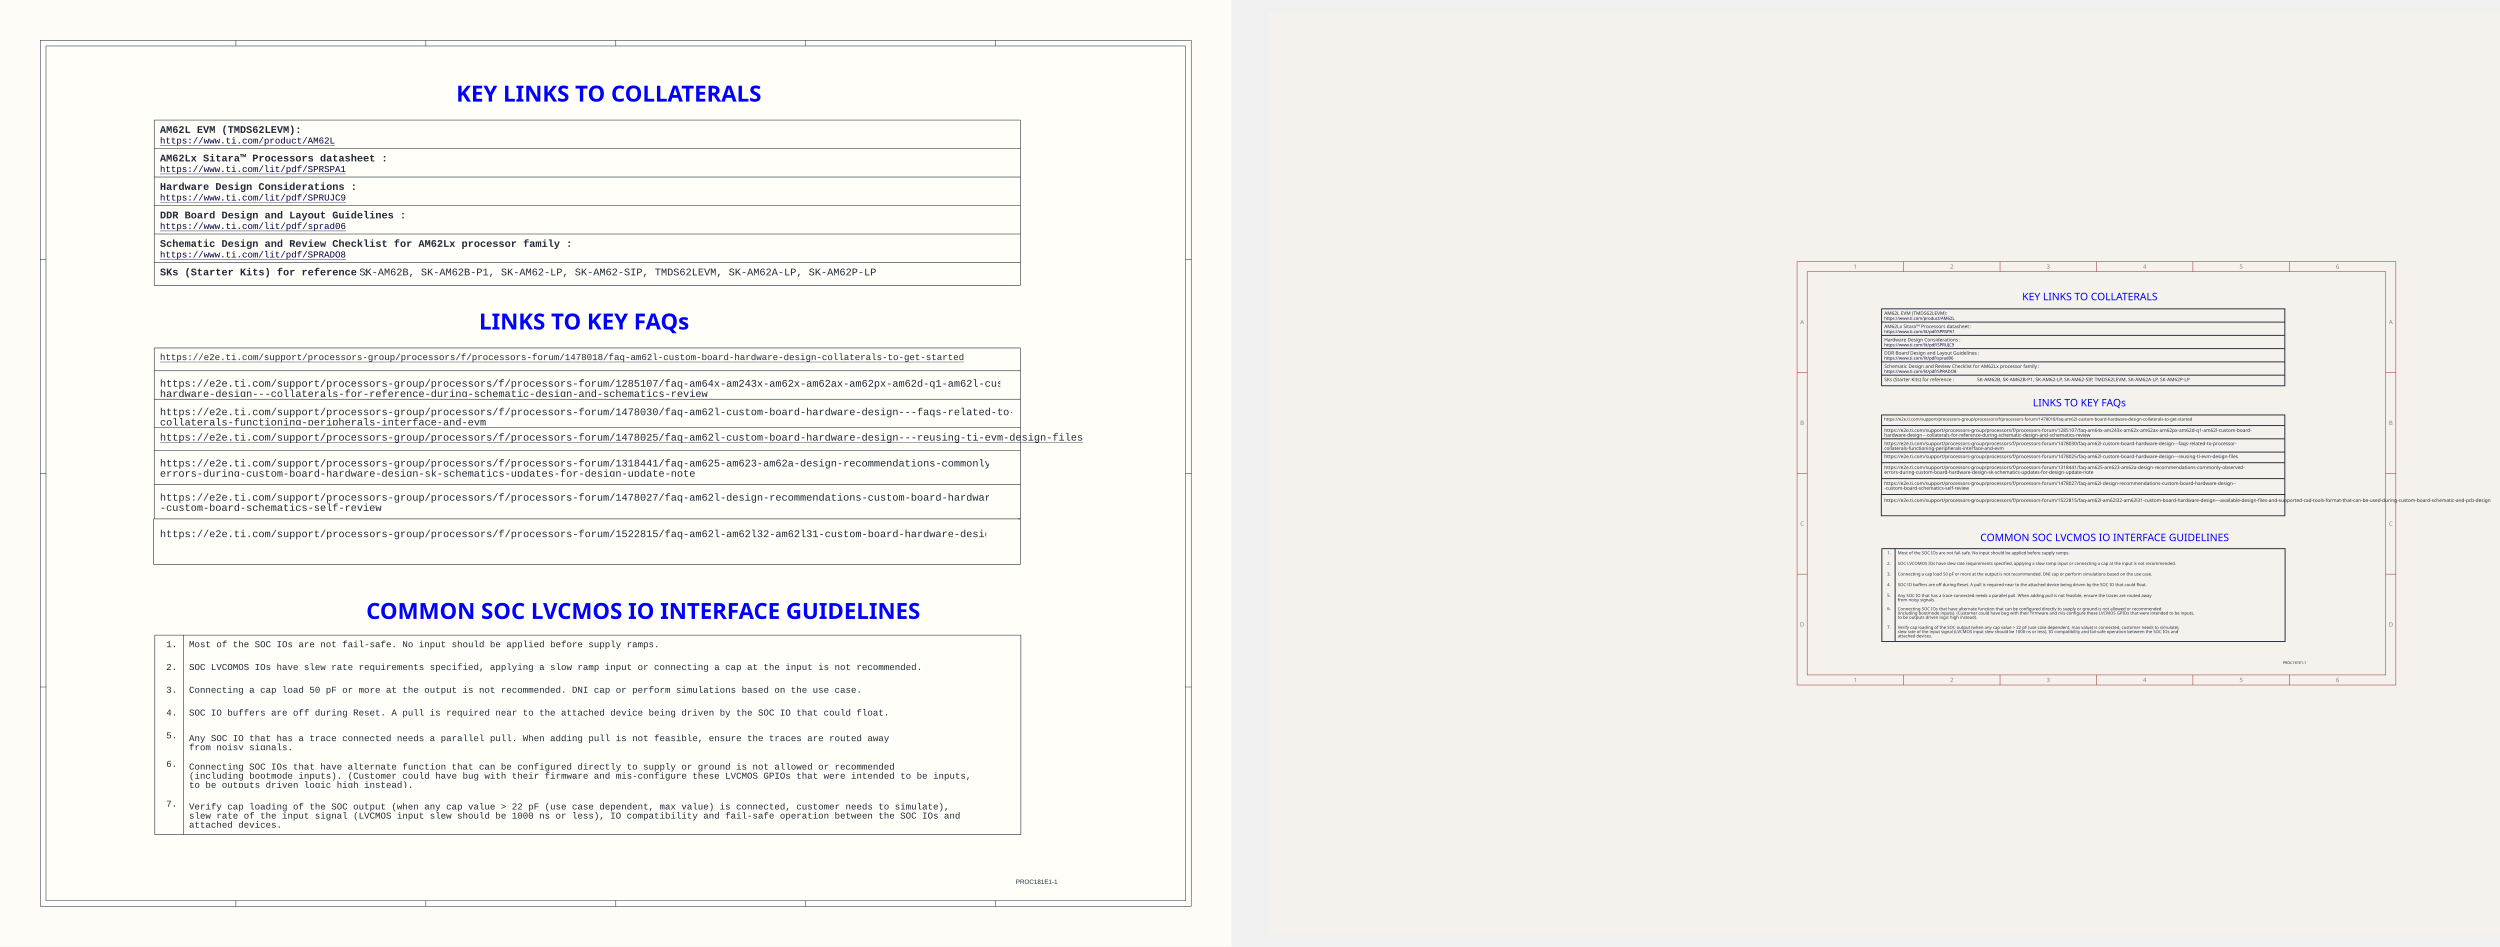
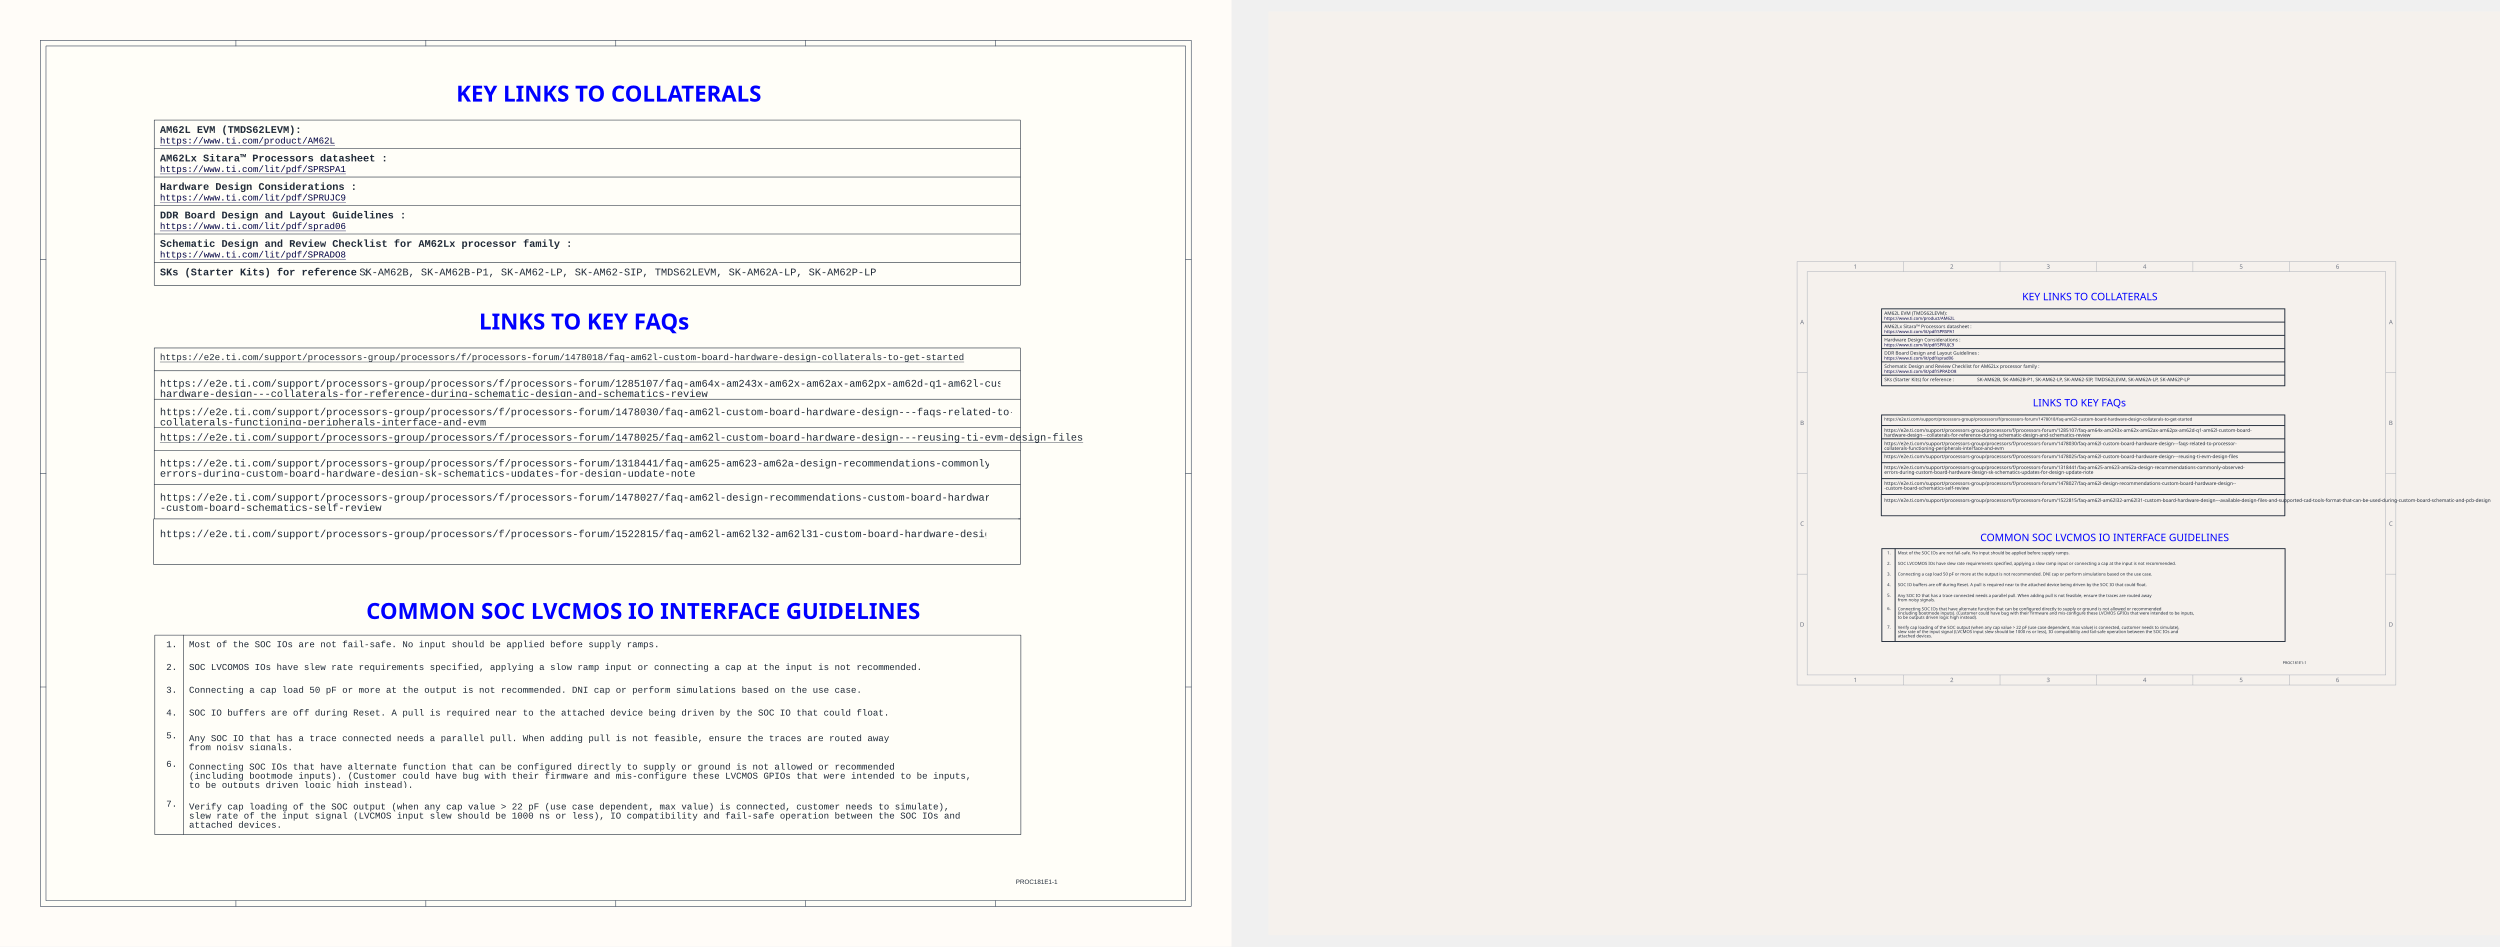
<svg xmlns="http://www.w3.org/2000/svg" width="1624" height="614.935" viewBox="0 0 1624 614.935" aria-label="TI TMDS62LEVM Rev. B schematic sheet 04: altiumts source on left, Circuit JSON on right" role="img">
  <g transform="translate(0, 0) scale(0.3701305, 0.3701305) translate(0, 0)">
    <rect width="2161.4" height="1661.4" fill="#fffcf8" x="0" y="0" />
    <g stroke-linecap="round" stroke-linejoin="round">
      <defs>
        <clipPath id="altium-sheet-paper">
          <rect x="70.7" y="70.7" width="2020" height="1520" />
        </clipPath>
      </defs>
      <g data-record="SheetBorder" fill="#fffef8" stroke="#334155" stroke-width="1">
        <rect x="70.7" y="70.7" width="2020" height="1520" />
        <rect x="80.7" y="80.7" width="2000" height="1500" fill="none" />
        <path d="M 414.033 70.7 V 80.7 M 414.033 1580.7 V 1590.7" />
        <path d="M 747.367 70.7 V 80.7 M 747.367 1580.7 V 1590.7" />
        <path d="M 1080.7 70.7 V 80.7 M 1080.7 1580.7 V 1590.7" />
        <path d="M 1414.033 70.7 V 80.7 M 1414.033 1580.7 V 1590.7" />
        <path d="M 1747.367 70.7 V 80.7 M 1747.367 1580.7 V 1590.7" />
        <path d="M 70.7 455.7 H 80.7 M 2080.7 455.7 H 2090.7" />
        <path d="M 70.7 830.7 H 80.7 M 2080.7 830.7 H 2090.7" />
        <path d="M 70.7 1205.7 H 80.7 M 2080.7 1205.7 H 2090.7" />
      </g>
      <g data-sheet-content="true" clip-path="url(#altium-sheet-paper)">
        <rect data-record="14" x="270.7" y="610.7" width="1520" height="300" rx="0" fill="none" stroke="#1f2937" stroke-width="1" />
        <line data-record="13" x1="270.7" y1="650.7" x2="1790.7" y2="650.7" stroke="#1f2937" stroke-width="1" />
        <line data-record="13" x1="270.7" y1="700.7" x2="1790.7" y2="700.7" stroke="#1f2937" stroke-width="1" />
        <rect data-record="14" x="270.7" y="210.7" width="1520" height="290" rx="0" fill="none" stroke="#1f2937" stroke-width="1" />
        <line data-record="13" x1="270.7" y1="260.7" x2="1790.7" y2="260.7" stroke="#1f2937" stroke-width="1" />
        <line data-record="13" x1="270.7" y1="310.7" x2="1790.7" y2="310.7" stroke="#1f2937" stroke-width="1" />
        <line data-record="13" x1="270.7" y1="360.7" x2="1790.7" y2="360.7" stroke="#1f2937" stroke-width="1" />
        <line data-record="13" x1="270.7" y1="410.7" x2="1790.7" y2="410.7" stroke="#1f2937" stroke-width="1" />
        <line data-record="13" x1="270.7" y1="460.7" x2="1790.7" y2="460.7" stroke="#1f2937" stroke-width="1" />
        <line data-record="13" x1="270.7" y1="750.7" x2="1790.7" y2="750.7" stroke="#1f2937" stroke-width="1" />
        <rect data-record="14" x="271.7" y="1114.7" width="1520" height="350" rx="0" fill="none" stroke="#1f2937" stroke-width="1" />
        <line data-record="13" x1="321.7" y1="1114.7" x2="321.7" y2="1464.7" stroke="#1f2937" stroke-width="1" />
        <line data-record="13" x1="270.7" y1="790.7" x2="1790.7" y2="790.7" stroke="#1f2937" stroke-width="1" />
        <line data-record="13" x1="270.7" y1="850.7" x2="1790.7" y2="850.7" stroke="#1f2937" stroke-width="1" />
        <text data-record="4" x="0" y="0" fill="#1f2937" font-family="Arial" font-size="11" font-style="normal" font-weight="normal" text-decoration="none" text-anchor="start" dominant-baseline="text-after-edge" transform="translate(1782.7 1553.7) rotate(0)">PROC181E1-1</text>
        <text data-record="4" x="0" y="0" fill="#0000ff" font-family="Calibri" font-size="39" font-style="normal" font-weight="bold" text-decoration="none" text-anchor="start" dominant-baseline="text-after-edge" transform="translate(800.7 189.7) rotate(0)">KEY LINKS TO COLLATERALS</text>
        <text data-record="4" x="0" y="0" fill="#0000ff" font-family="Calibri" font-size="39" font-style="normal" font-weight="bold" text-decoration="none" text-anchor="start" dominant-baseline="text-after-edge" transform="translate(840.7 589.7) rotate(0)">LINKS TO KEY FAQs</text>
        <text data-record="4" x="0" y="0" fill="#1f2937" font-family="Courier New" font-size="16" font-style="normal" font-weight="normal" text-decoration="underline" text-anchor="start" dominant-baseline="text-after-edge" transform="translate(280.7 636.7) rotate(0)">https://e2e.ti.com/support/processors-group/processors/f/processors-forum/1478018/faq-am62l-custom-board-hardware-design-collaterals-to-get-started</text>
        <g data-record="28">
          <defs>
            <clipPath id="altium-text-frame-RVBPPGEU">
              <rect x="280.7" y="660.7" width="1475" height="36" />
            </clipPath>
          </defs>
          <text x="280.7" y="678.7" fill="#1f2937" text-anchor="start" font-family="Courier New" font-size="18" font-style="normal" font-weight="normal" text-decoration="none" clip-path="url(#altium-text-frame-RVBPPGEU)">
            <tspan x="280.7" dy="0">https://e2e.ti.com/support/processors-group/processors/f/processors-forum/1285107/faq-am64x-am243x-am62x-am62ax-am62px-am62d-q1-am62l-custom-board-</tspan>
            <tspan x="280.7" dy="18">hardware-design---collaterals-for-reference-during-schematic-design-and-schematics-review</tspan>
          </text>
        </g>
        <g data-record="28">
          <defs>
            <clipPath id="altium-text-frame-XDBCRCNA">
              <rect x="280.7" y="710.7" width="1495" height="36" />
            </clipPath>
          </defs>
          <text x="280.7" y="728.7" fill="#1f2937" text-anchor="start" font-family="Courier New" font-size="18" font-style="normal" font-weight="normal" text-decoration="none" clip-path="url(#altium-text-frame-XDBCRCNA)">
            <tspan x="280.7" dy="0">https://e2e.ti.com/support/processors-group/processors/f/processors-forum/1478030/faq-am62l-custom-board-hardware-design---faqs-related-to-processor-</tspan>
            <tspan x="280.7" dy="18">collaterals-functioning-peripherals-interface-and-evm</tspan>
          </text>
        </g>
        <text data-record="4" x="0" y="0" fill="#1f2937" font-family="Courier New" font-size="18" font-style="normal" font-weight="bold" text-decoration="none" text-anchor="start" dominant-baseline="text-after-edge" transform="translate(280.7 238.7) rotate(0)">AM62L EVM (TMDS62LEVM):</text>
        <text data-record="4" x="0" y="0" fill="#000042" font-family="Courier New" font-size="16" font-style="normal" font-weight="normal" text-decoration="underline" text-anchor="start" dominant-baseline="text-after-edge" transform="translate(280.7 256.7) rotate(0)">https://www.ti.com/product/AM62L</text>
        <text data-record="4" x="0" y="0" fill="#1f2937" font-family="Courier New" font-size="18" font-style="normal" font-weight="bold" text-decoration="none" text-anchor="start" dominant-baseline="text-after-edge" transform="translate(280.7 288.7) rotate(0)">AM62Lx Sitara™ Processors datasheet :</text>
        <text data-record="4" x="0" y="0" fill="#000042" font-family="Courier New" font-size="16" font-style="normal" font-weight="normal" text-decoration="underline" text-anchor="start" dominant-baseline="text-after-edge" transform="translate(280.7 306.7) rotate(0)">https://www.ti.com/lit/pdf/SPRSPA1</text>
        <text data-record="4" x="0" y="0" fill="#1f2937" font-family="Courier New" font-size="18" font-style="normal" font-weight="bold" text-decoration="none" text-anchor="start" dominant-baseline="text-after-edge" transform="translate(280.7 338.7) rotate(0)">Hardware Design Considerations :</text>
        <text data-record="4" x="0" y="0" fill="#000042" font-family="Courier New" font-size="16" font-style="normal" font-weight="normal" text-decoration="underline" text-anchor="start" dominant-baseline="text-after-edge" transform="translate(280.7 356.7) rotate(0)">https://www.ti.com/lit/pdf/SPRUJC9</text>
        <text data-record="4" x="0" y="0" fill="#1f2937" font-family="Courier New" font-size="18" font-style="normal" font-weight="normal" text-decoration="none" text-anchor="start" dominant-baseline="text-after-edge" transform="translate(630.7 488.7) rotate(0)">SK-AM62B, SK-AM62B-P1, SK-AM62-LP, SK-AM62-SIP, TMDS62LEVM, SK-AM62A-LP, SK-AM62P-LP</text>
        <text data-record="4" x="0" y="0" fill="#1f2937" font-family="Courier New" font-size="18" font-style="normal" font-weight="bold" text-decoration="none" text-anchor="start" dominant-baseline="text-after-edge" transform="translate(280.7 488.7) rotate(0)">SKs (Starter Kits) for reference :</text>
        <text data-record="4" x="0" y="0" fill="#1f2937" font-family="Courier New" font-size="18" font-style="normal" font-weight="bold" text-decoration="none" text-anchor="start" dominant-baseline="text-after-edge" transform="translate(280.7 388.7) rotate(0)">DDR Board Design and Layout Guidelines :</text>
        <text data-record="4" x="0" y="0" fill="#000042" font-family="Courier New" font-size="16" font-style="normal" font-weight="normal" text-decoration="underline" text-anchor="start" dominant-baseline="text-after-edge" transform="translate(280.7 406.7) rotate(0)">https://www.ti.com/lit/pdf/sprad06</text>
        <text data-record="4" x="0" y="0" fill="#1f2937" font-family="Courier New" font-size="18" font-style="normal" font-weight="bold" text-decoration="none" text-anchor="start" dominant-baseline="text-after-edge" transform="translate(280.7 438.7) rotate(0)">Schematic Design and Review Checklist for AM62Lx processor family :</text>
        <text data-record="4" x="0" y="0" fill="#000042" font-family="Courier New" font-size="16" font-style="normal" font-weight="normal" text-decoration="underline" text-anchor="start" dominant-baseline="text-after-edge" transform="translate(280.7 456.7) rotate(0)">https://www.ti.com/lit/pdf/SPRADO8</text>
        <text data-record="4" x="0" y="0" fill="#1f2937" font-family="Courier New" font-size="18" font-style="normal" font-weight="normal" text-decoration="underline" text-anchor="start" dominant-baseline="text-after-edge" transform="translate(280.7 778.7) rotate(0)">https://e2e.ti.com/support/processors-group/processors/f/processors-forum/1478025/faq-am62l-custom-board-hardware-design---reusing-ti-evm-design-files</text>
        <text data-record="4" x="0" y="0" fill="#0000ff" font-family="Calibri" font-size="39" font-style="normal" font-weight="bold" text-decoration="none" text-anchor="start" dominant-baseline="text-after-edge" transform="translate(642.7 1097.7) rotate(0)">COMMON SOC LVCMOS IO INTERFACE GUIDELINES</text>
        <g data-record="28">
          <defs>
            <clipPath id="altium-text-frame-PPMUOTRL">
              <rect x="331.7" y="1404.7" width="1425" height="48" />
            </clipPath>
          </defs>
          <text x="331.7" y="1420.7" fill="#1f2937" text-anchor="start" font-family="Courier New" font-size="16" font-style="normal" font-weight="normal" text-decoration="none" clip-path="url(#altium-text-frame-PPMUOTRL)">
            <tspan x="331.7" dy="0">Verify cap loading of the SOC output (when any cap value &gt; 22 pF (use case dependent, max value) is connected, customer needs to simulate), </tspan>
            <tspan x="331.7" dy="16">slew rate of the input signal (LVCMOS input slew should be 1000 ns or less), IO compatibility and fail-safe operation between the SOC IOs and </tspan>
            <tspan x="331.7" dy="16">attached devices.</tspan>
          </text>
        </g>
        <text data-record="4" x="0" y="0" fill="#1f2937" font-family="Courier New" font-size="16" font-style="normal" font-weight="normal" text-decoration="none" text-anchor="start" dominant-baseline="text-after-edge" transform="translate(331.7 1140.7) rotate(0)">Most of the SOC IOs are not fail-safe. No input should be applied before supply ramps.</text>
        <text data-record="4" x="0" y="0" fill="#1f2937" font-family="Courier New" font-size="16" font-style="normal" font-weight="normal" text-decoration="none" text-anchor="start" dominant-baseline="text-after-edge" transform="translate(331.7 1180.7) rotate(0)">SOC LVCOMOS IOs have slew rate requirements specified, applying a slow ramp input or connecting a cap at the input is not recommended.</text>
        <text data-record="4" x="0" y="0" fill="#1f2937" font-family="Courier New" font-size="16" font-style="normal" font-weight="normal" text-decoration="none" text-anchor="start" dominant-baseline="text-after-edge" transform="translate(331.7 1220.7) rotate(0)">Connecting a cap load 50 pF or more at the output is not recommended. DNI cap or perform simulations based on the use case.</text>
        <text data-record="4" x="0" y="0" fill="#1f2937" font-family="Courier New" font-size="16" font-style="normal" font-weight="normal" text-decoration="none" text-anchor="start" dominant-baseline="text-after-edge" transform="translate(331.7 1260.7) rotate(0)">SOC IO buffers are off during Reset. A pull is required near to the attached device being driven by the SOC IO that could float.</text>
        <g data-record="28">
          <defs>
            <clipPath id="altium-text-frame-CWVHLLNC">
              <rect x="331.7" y="1284.7" width="1295" height="32" />
            </clipPath>
          </defs>
          <text x="331.7" y="1300.7" fill="#1f2937" text-anchor="start" font-family="Courier New" font-size="16" font-style="normal" font-weight="normal" text-decoration="none" clip-path="url(#altium-text-frame-CWVHLLNC)">
            <tspan x="331.7" dy="0">Any SOC IO that has a trace connected needs a parallel pull. When adding pull is not feasible, ensure the traces are routed away </tspan>
            <tspan x="331.7" dy="16">from noisy signals.</tspan>
          </text>
        </g>
        <g data-record="28">
          <defs>
            <clipPath id="altium-text-frame-VGNBUSHX">
              <rect x="331.7" y="1334.7" width="1445" height="48" />
            </clipPath>
          </defs>
          <text x="331.7" y="1350.7" fill="#1f2937" text-anchor="start" font-family="Courier New" font-size="16" font-style="normal" font-weight="normal" text-decoration="none" clip-path="url(#altium-text-frame-VGNBUSHX)">
            <tspan x="331.7" dy="0">Connecting SOC IOs that have alternate function that can be configured directly to supply or ground is not allowed or recommended </tspan>
            <tspan x="331.7" dy="16">(including bootmode inputs). (Customer could have bug with their firmware and mis-configure these LVCMOS GPIOs that were intended to be inputs, </tspan>
            <tspan x="331.7" dy="16">to be outputs driven logic high instead).</tspan>
          </text>
        </g>
        <text data-record="4" x="0" y="0" fill="#1f2937" font-family="Courier New" font-size="16" font-style="normal" font-weight="normal" text-decoration="none" text-anchor="start" dominant-baseline="text-after-edge" transform="translate(291.7 1140.7) rotate(0)">1.</text>
        <text data-record="4" x="0" y="0" fill="#1f2937" font-family="Courier New" font-size="16" font-style="normal" font-weight="normal" text-decoration="none" text-anchor="start" dominant-baseline="text-after-edge" transform="translate(291.7 1180.7) rotate(0)">2.</text>
        <text data-record="4" x="0" y="0" fill="#1f2937" font-family="Courier New" font-size="16" font-style="normal" font-weight="normal" text-decoration="none" text-anchor="start" dominant-baseline="text-after-edge" transform="translate(291.7 1220.7) rotate(0)">3.</text>
        <text data-record="4" x="0" y="0" fill="#1f2937" font-family="Courier New" font-size="16" font-style="normal" font-weight="normal" text-decoration="none" text-anchor="start" dominant-baseline="text-after-edge" transform="translate(291.7 1260.7) rotate(0)">4.</text>
        <text data-record="4" x="0" y="0" fill="#1f2937" font-family="Courier New" font-size="16" font-style="normal" font-weight="normal" text-decoration="none" text-anchor="start" dominant-baseline="text-after-edge" transform="translate(291.7 1300.7) rotate(0)">5.</text>
        <text data-record="4" x="0" y="0" fill="#1f2937" font-family="Courier New" font-size="16" font-style="normal" font-weight="normal" text-decoration="none" text-anchor="start" dominant-baseline="text-after-edge" transform="translate(291.7 1350.7) rotate(0)">6.</text>
        <text data-record="4" x="0" y="0" fill="#1f2937" font-family="Courier New" font-size="16" font-style="normal" font-weight="normal" text-decoration="none" text-anchor="start" dominant-baseline="text-after-edge" transform="translate(291.7 1420.7) rotate(0)">7.</text>
        <g data-record="28">
          <defs>
            <clipPath id="altium-text-frame-MFZRLUOQ">
              <rect x="280.7" y="800.7" width="1455" height="36" />
            </clipPath>
          </defs>
          <text x="280.7" y="818.7" fill="#1f2937" text-anchor="start" font-family="Courier New" font-size="18" font-style="normal" font-weight="normal" text-decoration="none" clip-path="url(#altium-text-frame-MFZRLUOQ)">
            <tspan x="280.7" dy="0">https://e2e.ti.com/support/processors-group/processors/f/processors-forum/1318441/faq-am625-am623-am62a-design-recommendations-commonly-observed-</tspan>
            <tspan x="280.7" dy="18">errors-during-custom-board-hardware-design-sk-schematics-updates-for-design-update-note</tspan>
          </text>
        </g>
        <g data-record="28">
          <defs>
            <clipPath id="altium-text-frame-DLCKWBBJ">
              <rect x="280.7" y="860.7" width="1455" height="36" />
            </clipPath>
          </defs>
          <text x="280.7" y="878.7" fill="#1f2937" text-anchor="start" font-family="Courier New" font-size="18" font-style="normal" font-weight="normal" text-decoration="none" clip-path="url(#altium-text-frame-DLCKWBBJ)">
            <tspan x="280.7" dy="0">https://e2e.ti.com/support/processors-group/processors/f/processors-forum/1478027/faq-am62l-design-recommendations-custom-board-hardware-design--</tspan>
            <tspan x="280.7" dy="18">-custom-board-schematics-self-review</tspan>
          </text>
        </g>
        <g data-record="28">
          <defs>
            <clipPath id="altium-text-frame-NQNURBJU">
              <rect x="280.7" y="924.7" width="1450" height="88" />
            </clipPath>
          </defs>
          <text x="280.7" y="942.7" fill="#1f2937" text-anchor="start" font-family="Courier New" font-size="18" font-style="normal" font-weight="normal" text-decoration="none" clip-path="url(#altium-text-frame-NQNURBJU)">
            <tspan x="280.7" dy="0">https://e2e.ti.com/support/processors-group/processors/f/processors-forum/1522815/faq-am62l-am62l32-am62l31-custom-board-hardware-design---available-design-files-and-supported-cad-tools-format-that-can-be-used-during-custom-board-schematic-and-pcb-design</tspan>
          </text>
        </g>
        <polyline data-record="6" points="269.7,910.7 269.7,990.7 1790.7,990.7 1790.7,910.7 1787.7,910.7" fill="none" stroke="#1f2937" stroke-width="1" />
      </g>
    </g>
  </g>
  <g transform="translate(824, 7.467382) scale(1, 1) translate(0, 0)">
    <style>
              .boundary { fill: rgb(245, 241, 237); }
              .schematic-boundary { fill: none; stroke: #fff; }
              .component { fill: none; stroke: rgb(132, 0, 0); }
              .chip { fill: rgb(255, 255, 194); stroke: rgb(132, 0, 0); }
              .component-pin { fill: none; stroke: rgb(132, 0, 0); }
              .text { font-family: sans-serif; fill: rgb(0, 150, 0); }
              .pin-number { fill: rgb(169, 0, 0); }
              .port-label { fill: rgb(0, 100, 100); }
              .component-name { fill: rgb(0, 100, 100); }
+ 
+   .sch-trace-path { stroke: #800040; }
+   .sch-trace-junction { fill: #800040; }
+   .sch-port-line { stroke: #ff0000; }
+   .sch-port-terminal { fill: #ff0000; stroke: #ff0000; }
+   .sch-pin-label { fill: #800000; }
+   .sch-pin-number { fill: #ff0000; }
+   .sch-component-symbol-path { stroke: #000080; }
+   .sch-component-body { fill: #ffffb0; stroke: #000080; }
+   .sch-component-text { fill: #000080; }
+   .sch-net-label-symbol-path { stroke: #800040; }
+   .sch-net-label-symbol-text { fill: #800040; }
+   .schematic-sheet .sch-line,
+   .schematic-sheet .sch-rect { stroke: #9ca3af; }
+   .schematic-sheet .sch-text { fill: #6b7280; }

            </style>
    <rect class="boundary" x="0" y="0" width="800" height="600" />
    <g class="schematic-sheet" data-circuit-json-type="schematic_sheet" data-schematic-sheet-id="schematic_sheet_altium__stack1">
      <rect class="sch-rect" x="343.372" y="162.479" width="388.988" height="275.042" fill="none" stroke="rgb(132, 0, 0)" stroke-width="0.262" data-schematic-rect-id="schematic_sheet_altium_outer__stack1" />
      <rect class="sch-rect" x="349.92" y="169.028" width="375.891" height="261.945" fill="none" stroke="rgb(132, 0, 0)" stroke-width="0.262" data-schematic-rect-id="schematic_sheet_altium_inner__stack1" />
      <line class="sch-line" x1="412.569" y1="162.479" x2="412.569" y2="169.028" stroke="rgb(132, 0, 0)" stroke-width="0.262" data-schematic-line-id="schematic_sheet_altium_top_column_1__stack1" />
      <line class="sch-line" x1="412.569" y1="437.521" x2="412.569" y2="430.972" stroke="rgb(132, 0, 0)" stroke-width="0.262" data-schematic-line-id="schematic_sheet_altium_bottom_column_1__stack1" />
      <line class="sch-line" x1="475.217" y1="162.479" x2="475.217" y2="169.028" stroke="rgb(132, 0, 0)" stroke-width="0.262" data-schematic-line-id="schematic_sheet_altium_top_column_2__stack1" />
      <line class="sch-line" x1="475.217" y1="437.521" x2="475.217" y2="430.972" stroke="rgb(132, 0, 0)" stroke-width="0.262" data-schematic-line-id="schematic_sheet_altium_bottom_column_2__stack1" />
      <line class="sch-line" x1="537.866" y1="162.479" x2="537.866" y2="169.028" stroke="rgb(132, 0, 0)" stroke-width="0.262" data-schematic-line-id="schematic_sheet_altium_top_column_3__stack1" />
      <line class="sch-line" x1="537.866" y1="437.521" x2="537.866" y2="430.972" stroke="rgb(132, 0, 0)" stroke-width="0.262" data-schematic-line-id="schematic_sheet_altium_bottom_column_3__stack1" />
      <line class="sch-line" x1="600.514" y1="162.479" x2="600.514" y2="169.028" stroke="rgb(132, 0, 0)" stroke-width="0.262" data-schematic-line-id="schematic_sheet_altium_top_column_4__stack1" />
      <line class="sch-line" x1="600.514" y1="437.521" x2="600.514" y2="430.972" stroke="rgb(132, 0, 0)" stroke-width="0.262" data-schematic-line-id="schematic_sheet_altium_bottom_column_4__stack1" />
      <line class="sch-line" x1="663.163" y1="162.479" x2="663.163" y2="169.028" stroke="rgb(132, 0, 0)" stroke-width="0.262" data-schematic-line-id="schematic_sheet_altium_top_column_5__stack1" />
      <line class="sch-line" x1="663.163" y1="437.521" x2="663.163" y2="430.972" stroke="rgb(132, 0, 0)" stroke-width="0.262" data-schematic-line-id="schematic_sheet_altium_bottom_column_5__stack1" />
      <line class="sch-line" x1="343.372" y1="365.486" x2="349.92" y2="365.486" stroke="rgb(132, 0, 0)" stroke-width="0.262" data-schematic-line-id="schematic_sheet_altium_left_row_1__stack1" />
      <line class="sch-line" x1="732.36" y1="365.486" x2="725.811" y2="365.486" stroke="rgb(132, 0, 0)" stroke-width="0.262" data-schematic-line-id="schematic_sheet_altium_right_row_1__stack1" />
      <line class="sch-line" x1="343.372" y1="300" x2="349.92" y2="300" stroke="rgb(132, 0, 0)" stroke-width="0.262" data-schematic-line-id="schematic_sheet_altium_left_row_2__stack1" />
      <line class="sch-line" x1="732.36" y1="300" x2="725.811" y2="300" stroke="rgb(132, 0, 0)" stroke-width="0.262" data-schematic-line-id="schematic_sheet_altium_right_row_2__stack1" />
      <line class="sch-line" x1="343.372" y1="234.514" x2="349.92" y2="234.514" stroke="rgb(132, 0, 0)" stroke-width="0.262" data-schematic-line-id="schematic_sheet_altium_left_row_3__stack1" />
      <line class="sch-line" x1="732.36" y1="234.514" x2="725.811" y2="234.514" stroke="rgb(132, 0, 0)" stroke-width="0.262" data-schematic-line-id="schematic_sheet_altium_right_row_3__stack1" />
      <text class="sch-text" x="381.245" y="165.753" fill="rgb(132, 132, 132)" text-anchor="middle" dominant-baseline="middle" font-family="sans-serif" font-size="3.929px" transform="rotate(0, 381.2445, 165.7532)">1</text>
      <text class="sch-text" x="381.245" y="434.247" fill="rgb(132, 132, 132)" text-anchor="middle" dominant-baseline="middle" font-family="sans-serif" font-size="3.929px" transform="rotate(0, 381.2445, 434.2468)">1</text>
      <text class="sch-text" x="443.893" y="165.753" fill="rgb(132, 132, 132)" text-anchor="middle" dominant-baseline="middle" font-family="sans-serif" font-size="3.929px" transform="rotate(0, 443.893, 165.7532)">2</text>
      <text class="sch-text" x="443.893" y="434.247" fill="rgb(132, 132, 132)" text-anchor="middle" dominant-baseline="middle" font-family="sans-serif" font-size="3.929px" transform="rotate(0, 443.893, 434.2468)">2</text>
      <text class="sch-text" x="506.542" y="165.753" fill="rgb(132, 132, 132)" text-anchor="middle" dominant-baseline="middle" font-family="sans-serif" font-size="3.929px" transform="rotate(0, 506.5415, 165.7532)">3</text>
      <text class="sch-text" x="506.542" y="434.247" fill="rgb(132, 132, 132)" text-anchor="middle" dominant-baseline="middle" font-family="sans-serif" font-size="3.929px" transform="rotate(0, 506.5415, 434.2468)">3</text>
      <text class="sch-text" x="569.19" y="165.753" fill="rgb(132, 132, 132)" text-anchor="middle" dominant-baseline="middle" font-family="sans-serif" font-size="3.929px" transform="rotate(0, 569.19, 165.7532)">4</text>
      <text class="sch-text" x="569.19" y="434.247" fill="rgb(132, 132, 132)" text-anchor="middle" dominant-baseline="middle" font-family="sans-serif" font-size="3.929px" transform="rotate(0, 569.19, 434.2468)">4</text>
      <text class="sch-text" x="631.839" y="165.753" fill="rgb(132, 132, 132)" text-anchor="middle" dominant-baseline="middle" font-family="sans-serif" font-size="3.929px" transform="rotate(0, 631.8385, 165.7532)">5</text>
      <text class="sch-text" x="631.839" y="434.247" fill="rgb(132, 132, 132)" text-anchor="middle" dominant-baseline="middle" font-family="sans-serif" font-size="3.929px" transform="rotate(0, 631.8385, 434.2468)">5</text>
      <text class="sch-text" x="694.487" y="165.753" fill="rgb(132, 132, 132)" text-anchor="middle" dominant-baseline="middle" font-family="sans-serif" font-size="3.929px" transform="rotate(0, 694.487, 165.7532)">6</text>
      <text class="sch-text" x="694.487" y="434.247" fill="rgb(132, 132, 132)" text-anchor="middle" dominant-baseline="middle" font-family="sans-serif" font-size="3.929px" transform="rotate(0, 694.487, 434.2468)">6</text>
      <text class="sch-text" x="346.646" y="201.771" fill="rgb(132, 132, 132)" text-anchor="middle" dominant-baseline="middle" font-family="sans-serif" font-size="3.929px" transform="rotate(0, 346.6459, 201.7706)">A</text>
      <text class="sch-text" x="729.086" y="201.771" fill="rgb(132, 132, 132)" text-anchor="middle" dominant-baseline="middle" font-family="sans-serif" font-size="3.929px" transform="rotate(0, 729.0856, 201.7706)">A</text>
      <text class="sch-text" x="346.646" y="267.257" fill="rgb(132, 132, 132)" text-anchor="middle" dominant-baseline="middle" font-family="sans-serif" font-size="3.929px" transform="rotate(0, 346.6459, 267.2569)">B</text>
      <text class="sch-text" x="729.086" y="267.257" fill="rgb(132, 132, 132)" text-anchor="middle" dominant-baseline="middle" font-family="sans-serif" font-size="3.929px" transform="rotate(0, 729.0856, 267.2569)">B</text>
      <text class="sch-text" x="346.646" y="332.743" fill="rgb(132, 132, 132)" text-anchor="middle" dominant-baseline="middle" font-family="sans-serif" font-size="3.929px" transform="rotate(0, 346.6459, 332.7431)">C</text>
      <text class="sch-text" x="729.086" y="332.743" fill="rgb(132, 132, 132)" text-anchor="middle" dominant-baseline="middle" font-family="sans-serif" font-size="3.929px" transform="rotate(0, 729.0856, 332.7431)">C</text>
      <text class="sch-text" x="346.646" y="398.229" fill="rgb(132, 132, 132)" text-anchor="middle" dominant-baseline="middle" font-family="sans-serif" font-size="3.929px" transform="rotate(0, 346.6459, 398.2294)">D</text>
      <text class="sch-text" x="729.086" y="398.229" fill="rgb(132, 132, 132)" text-anchor="middle" dominant-baseline="middle" font-family="sans-serif" font-size="3.929px" transform="rotate(0, 729.0856, 398.2294)">D</text>
    </g>
    <line class="sch-line" x1="398.277" y1="268.98" x2="660.222" y2="268.98" stroke="#1f2937" stroke-width="0.605" data-schematic-line-id="schematic_line_altium_29_line__stack1" />
    <line class="sch-line" x1="398.277" y1="277.597" x2="660.222" y2="277.597" stroke="#1f2937" stroke-width="0.605" data-schematic-line-id="schematic_line_altium_30_line__stack1" />
    <line class="sch-line" x1="398.277" y1="201.771" x2="660.222" y2="201.771" stroke="#1f2937" stroke-width="0.605" data-schematic-line-id="schematic_line_altium_32_line__stack1" />
    <line class="sch-line" x1="398.277" y1="210.387" x2="660.222" y2="210.387" stroke="#1f2937" stroke-width="0.605" data-schematic-line-id="schematic_line_altium_33_line__stack1" />
    <line class="sch-line" x1="398.277" y1="219.004" x2="660.222" y2="219.004" stroke="#1f2937" stroke-width="0.605" data-schematic-line-id="schematic_line_altium_34_line__stack1" />
    <line class="sch-line" x1="398.277" y1="227.62" x2="660.222" y2="227.62" stroke="#1f2937" stroke-width="0.605" data-schematic-line-id="schematic_line_altium_35_line__stack1" />
    <line class="sch-line" x1="398.277" y1="236.237" x2="660.222" y2="236.237" stroke="#1f2937" stroke-width="0.605" data-schematic-line-id="schematic_line_altium_36_line__stack1" />
    <line class="sch-line" x1="398.277" y1="286.213" x2="660.222" y2="286.213" stroke="#1f2937" stroke-width="0.605" data-schematic-line-id="schematic_line_altium_37_line__stack1" />
    <line class="sch-line" x1="407.066" y1="348.942" x2="407.066" y2="409.259" stroke="#1f2937" stroke-width="0.605" data-schematic-line-id="schematic_line_altium_39_line__stack1" />
    <line class="sch-line" x1="398.277" y1="293.107" x2="660.222" y2="293.107" stroke="#1f2937" stroke-width="0.605" data-schematic-line-id="schematic_line_altium_40_line__stack1" />
    <line class="sch-line" x1="398.277" y1="303.447" x2="660.222" y2="303.447" stroke="#1f2937" stroke-width="0.605" data-schematic-line-id="schematic_line_altium_41_line__stack1" />
    <rect class="sch-rect" x="398.277" y="262.087" width="261.945" height="51.7" fill="none" stroke="#1f2937" stroke-width="0.605" data-schematic-rect-id="schematic_rect_altium_28__stack1" />
    <rect class="sch-rect" x="398.277" y="193.154" width="261.945" height="49.976" fill="none" stroke="#1f2937" stroke-width="0.605" data-schematic-rect-id="schematic_rect_altium_31__stack1" />
    <rect class="sch-rect" x="398.449" y="348.942" width="261.945" height="60.316" fill="none" stroke="#1f2937" stroke-width="0.605" data-schematic-rect-id="schematic_rect_altium_38__stack1" />
    <path class="sch-path" d="M 398.104 313.787 L 398.104 327.573 L 660.222 327.573 L 660.222 313.787 L 659.705 313.787" stroke="#1f2937" stroke-width="0.605" fill="none" stroke-linecap="round" stroke-linejoin="round" />
    <text class="sch-text" x="658.843" y="424.596" fill="#1f2937" text-anchor="start" dominant-baseline="ideographic" font-family="sans-serif" font-size="2.419px" transform="rotate(0, 658.843, 424.5962)">PROC181E1-1</text>
    <text class="sch-text" x="489.613" y="189.535" fill="#0000ff" text-anchor="start" dominant-baseline="ideographic" font-family="sans-serif" font-size="6.721px" transform="rotate(0, 489.6127, 189.535)">KEY LINKS TO COLLATERALS</text>
    <text class="sch-text" x="496.506" y="258.468" fill="#0000ff" text-anchor="start" dominant-baseline="ideographic" font-family="sans-serif" font-size="6.721px" transform="rotate(0, 496.506, 258.4679)">LINKS TO KEY FAQs</text>
    <text class="sch-text" x="400" y="266.568" fill="#1f2937" text-anchor="start" dominant-baseline="ideographic" font-family="sans-serif" font-size="2.757px" transform="rotate(0, 400, 266.5675)">https://e2e.ti.com/support/processors-group/processors/f/processors-forum/1478018/faq-am62l-custom-board-hardware-design-collaterals-to-get-started</text>
    <text class="sch-text" x="400" y="270.704" fill="#1f2937" text-anchor="start" dominant-baseline="hanging" font-family="sans-serif" font-size="3.102px" transform="rotate(0, 400, 270.7035)">https://e2e.ti.com/support/processors-group/processors/f/processors-forum/1285107/faq-am64x-am243x-am62x-am62ax-am62px-am62d-q1-am62l-custom-board-</text>
    <text class="sch-text" x="400" y="273.806" fill="#1f2937" text-anchor="start" dominant-baseline="hanging" font-family="sans-serif" font-size="3.102px" transform="rotate(0, 400, 273.8055)">hardware-design---collaterals-for-reference-during-schematic-design-and-schematics-review</text>
    <text class="sch-text" x="400" y="279.32" fill="#1f2937" text-anchor="start" dominant-baseline="hanging" font-family="sans-serif" font-size="3.102px" transform="rotate(0, 400, 279.3201)">https://e2e.ti.com/support/processors-group/processors/f/processors-forum/1478030/faq-am62l-custom-board-hardware-design---faqs-related-to-processor-</text>
    <text class="sch-text" x="400" y="282.422" fill="#1f2937" text-anchor="start" dominant-baseline="hanging" font-family="sans-serif" font-size="3.102px" transform="rotate(0, 400, 282.4221)">collaterals-functioning-peripherals-interface-and-evm</text>
    <text class="sch-text" x="400" y="197.979" fill="#1f2937" text-anchor="start" dominant-baseline="ideographic" font-family="sans-serif" font-size="3.102px" transform="rotate(0, 400, 197.9793)">AM62L EVM (TMDS62LEVM):</text>
    <text class="sch-text" x="400" y="201.081" fill="#000042" text-anchor="start" dominant-baseline="ideographic" font-family="sans-serif" font-size="2.757px" transform="rotate(0, 400, 201.0813)">https://www.ti.com/product/AM62L</text>
    <text class="sch-text" x="400" y="206.596" fill="#1f2937" text-anchor="start" dominant-baseline="ideographic" font-family="sans-serif" font-size="3.102px" transform="rotate(0, 400, 206.5959)">AM62Lx Sitara™ Processors datasheet :</text>
    <text class="sch-text" x="400" y="209.698" fill="#000042" text-anchor="start" dominant-baseline="ideographic" font-family="sans-serif" font-size="2.757px" transform="rotate(0, 400, 209.6979)">https://www.ti.com/lit/pdf/SPRSPA1</text>
    <text class="sch-text" x="400" y="215.213" fill="#1f2937" text-anchor="start" dominant-baseline="ideographic" font-family="sans-serif" font-size="3.102px" transform="rotate(0, 400, 215.2125)">Hardware Design Considerations :</text>
    <text class="sch-text" x="400" y="218.315" fill="#000042" text-anchor="start" dominant-baseline="ideographic" font-family="sans-serif" font-size="2.757px" transform="rotate(0, 400, 218.3145)">https://www.ti.com/lit/pdf/SPRUJC9</text>
    <text class="sch-text" x="460.316" y="241.062" fill="#1f2937" text-anchor="start" dominant-baseline="ideographic" font-family="sans-serif" font-size="3.102px" transform="rotate(0, 460.3163, 241.0624)">SK-AM62B, SK-AM62B-P1, SK-AM62-LP, SK-AM62-SIP, TMDS62LEVM, SK-AM62A-LP, SK-AM62P-LP</text>
    <text class="sch-text" x="400" y="241.062" fill="#1f2937" text-anchor="start" dominant-baseline="ideographic" font-family="sans-serif" font-size="3.102px" transform="rotate(0, 400, 241.0624)">SKs (Starter Kits) for reference :</text>
    <text class="sch-text" x="400" y="223.829" fill="#1f2937" text-anchor="start" dominant-baseline="ideographic" font-family="sans-serif" font-size="3.102px" transform="rotate(0, 400, 223.8292)">DDR Board Design and Layout Guidelines :</text>
    <text class="sch-text" x="400" y="226.931" fill="#000042" text-anchor="start" dominant-baseline="ideographic" font-family="sans-serif" font-size="2.757px" transform="rotate(0, 400, 226.9311)">https://www.ti.com/lit/pdf/sprad06</text>
    <text class="sch-text" x="400" y="232.446" fill="#1f2937" text-anchor="start" dominant-baseline="ideographic" font-family="sans-serif" font-size="3.102px" transform="rotate(0, 400, 232.4458)">Schematic Design and Review Checklist for AM62Lx processor family :</text>
    <text class="sch-text" x="400" y="235.548" fill="#000042" text-anchor="start" dominant-baseline="ideographic" font-family="sans-serif" font-size="2.757px" transform="rotate(0, 400, 235.5478)">https://www.ti.com/lit/pdf/SPRADO8</text>
    <text class="sch-text" x="400" y="291.039" fill="#1f2937" text-anchor="start" dominant-baseline="ideographic" font-family="sans-serif" font-size="3.102px" transform="rotate(0, 400, 291.0387)">https://e2e.ti.com/support/processors-group/processors/f/processors-forum/1478025/faq-am62l-custom-board-hardware-design---reusing-ti-evm-design-files</text>
    <text class="sch-text" x="462.384" y="346.013" fill="#0000ff" text-anchor="start" dominant-baseline="ideographic" font-family="sans-serif" font-size="6.721px" transform="rotate(0, 462.3843, 346.0127)">COMMON SOC LVCMOS IO INTERFACE GUIDELINES</text>
    <text class="sch-text" x="408.789" y="398.919" fill="#1f2937" text-anchor="start" dominant-baseline="hanging" font-family="sans-serif" font-size="2.757px" transform="rotate(0, 408.7889, 398.9187)">Verify cap loading of the SOC output (when any cap value &gt; 22 pF (use case dependent, max value) is connected, customer needs to simulate), </text>
    <text class="sch-text" x="408.789" y="401.676" fill="#1f2937" text-anchor="start" dominant-baseline="hanging" font-family="sans-serif" font-size="2.757px" transform="rotate(0, 408.7889, 401.676)">slew rate of the input signal (LVCMOS input slew should be 1000 ns or less), IO compatibility and fail-safe operation between the SOC IOs and </text>
    <text class="sch-text" x="408.789" y="404.433" fill="#1f2937" text-anchor="start" dominant-baseline="hanging" font-family="sans-serif" font-size="2.757px" transform="rotate(0, 408.7889, 404.4333)">attached devices.</text>
    <text class="sch-text" x="408.789" y="353.423" fill="#1f2937" text-anchor="start" dominant-baseline="ideographic" font-family="sans-serif" font-size="2.757px" transform="rotate(0, 408.7889, 353.423)">Most of the SOC IOs are not fail-safe. No input should be applied before supply ramps.</text>
    <text class="sch-text" x="408.789" y="360.316" fill="#1f2937" text-anchor="start" dominant-baseline="ideographic" font-family="sans-serif" font-size="2.757px" transform="rotate(0, 408.7889, 360.3163)">SOC LVCOMOS IOs have slew rate requirements specified, applying a slow ramp input or connecting a cap at the input is not recommended.</text>
    <text class="sch-text" x="408.789" y="367.21" fill="#1f2937" text-anchor="start" dominant-baseline="ideographic" font-family="sans-serif" font-size="2.757px" transform="rotate(0, 408.7889, 367.2096)">Connecting a cap load 50 pF or more at the output is not recommended. DNI cap or perform simulations based on the use case.</text>
    <text class="sch-text" x="408.789" y="374.103" fill="#1f2937" text-anchor="start" dominant-baseline="ideographic" font-family="sans-serif" font-size="2.757px" transform="rotate(0, 408.7889, 374.1029)">SOC IO buffers are off during Reset. A pull is required near to the attached device being driven by the SOC IO that could float.</text>
    <text class="sch-text" x="408.789" y="378.239" fill="#1f2937" text-anchor="start" dominant-baseline="hanging" font-family="sans-serif" font-size="2.757px" transform="rotate(0, 408.7889, 378.2388)">Any SOC IO that has a trace connected needs a parallel pull. When adding pull is not feasible, ensure the traces are routed away </text>
    <text class="sch-text" x="408.789" y="380.996" fill="#1f2937" text-anchor="start" dominant-baseline="hanging" font-family="sans-serif" font-size="2.757px" transform="rotate(0, 408.7889, 380.9962)">from noisy signals.</text>
    <text class="sch-text" x="408.789" y="386.855" fill="#1f2937" text-anchor="start" dominant-baseline="hanging" font-family="sans-serif" font-size="2.757px" transform="rotate(0, 408.7889, 386.8554)">Connecting SOC IOs that have alternate function that can be configured directly to supply or ground is not allowed or recommended </text>
    <text class="sch-text" x="408.789" y="389.613" fill="#1f2937" text-anchor="start" dominant-baseline="hanging" font-family="sans-serif" font-size="2.757px" transform="rotate(0, 408.7889, 389.6128)">(including bootmode inputs). (Customer could have bug with their firmware and mis-configure these LVCMOS GPIOs that were intended to be inputs, </text>
    <text class="sch-text" x="408.789" y="392.37" fill="#1f2937" text-anchor="start" dominant-baseline="hanging" font-family="sans-serif" font-size="2.757px" transform="rotate(0, 408.7889, 392.3701)">to be outputs driven logic high instead).</text>
    <text class="sch-text" x="401.896" y="353.423" fill="#1f2937" text-anchor="start" dominant-baseline="ideographic" font-family="sans-serif" font-size="2.757px" transform="rotate(0, 401.8956, 353.423)">1.</text>
    <text class="sch-text" x="401.896" y="360.316" fill="#1f2937" text-anchor="start" dominant-baseline="ideographic" font-family="sans-serif" font-size="2.757px" transform="rotate(0, 401.8956, 360.3163)">2.</text>
    <text class="sch-text" x="401.896" y="367.21" fill="#1f2937" text-anchor="start" dominant-baseline="ideographic" font-family="sans-serif" font-size="2.757px" transform="rotate(0, 401.8956, 367.2096)">3.</text>
    <text class="sch-text" x="401.896" y="374.103" fill="#1f2937" text-anchor="start" dominant-baseline="ideographic" font-family="sans-serif" font-size="2.757px" transform="rotate(0, 401.8956, 374.1029)">4.</text>
    <text class="sch-text" x="401.896" y="380.996" fill="#1f2937" text-anchor="start" dominant-baseline="ideographic" font-family="sans-serif" font-size="2.757px" transform="rotate(0, 401.8956, 380.9961)">5.</text>
    <text class="sch-text" x="401.896" y="389.613" fill="#1f2937" text-anchor="start" dominant-baseline="ideographic" font-family="sans-serif" font-size="2.757px" transform="rotate(0, 401.8956, 389.6128)">6.</text>
    <text class="sch-text" x="401.896" y="401.676" fill="#1f2937" text-anchor="start" dominant-baseline="ideographic" font-family="sans-serif" font-size="2.757px" transform="rotate(0, 401.8956, 401.676)">7.</text>
    <text class="sch-text" x="400" y="294.83" fill="#1f2937" text-anchor="start" dominant-baseline="hanging" font-family="sans-serif" font-size="3.102px" transform="rotate(0, 400, 294.83)">https://e2e.ti.com/support/processors-group/processors/f/processors-forum/1318441/faq-am625-am623-am62a-design-recommendations-commonly-observed-</text>
    <text class="sch-text" x="400" y="297.932" fill="#1f2937" text-anchor="start" dominant-baseline="hanging" font-family="sans-serif" font-size="3.102px" transform="rotate(0, 400, 297.932)">errors-during-custom-board-hardware-design-sk-schematics-updates-for-design-update-note</text>
    <text class="sch-text" x="400" y="305.17" fill="#1f2937" text-anchor="start" dominant-baseline="hanging" font-family="sans-serif" font-size="3.102px" transform="rotate(0, 400, 305.17)">https://e2e.ti.com/support/processors-group/processors/f/processors-forum/1478027/faq-am62l-design-recommendations-custom-board-hardware-design--</text>
    <text class="sch-text" x="400" y="308.272" fill="#1f2937" text-anchor="start" dominant-baseline="hanging" font-family="sans-serif" font-size="3.102px" transform="rotate(0, 400, 308.272)">-custom-board-schematics-self-review</text>
    <text class="sch-text" x="400" y="316.199" fill="#1f2937" text-anchor="start" dominant-baseline="hanging" font-family="sans-serif" font-size="3.102px" transform="rotate(0, 400, 316.1992)">https://e2e.ti.com/support/processors-group/processors/f/processors-forum/1522815/faq-am62l-am62l32-am62l31-custom-board-hardware-design---available-design-files-and-supported-cad-tools-format-that-can-be-used-during-custom-board-schematic-and-pcb-design</text>
  </g>
</svg>
